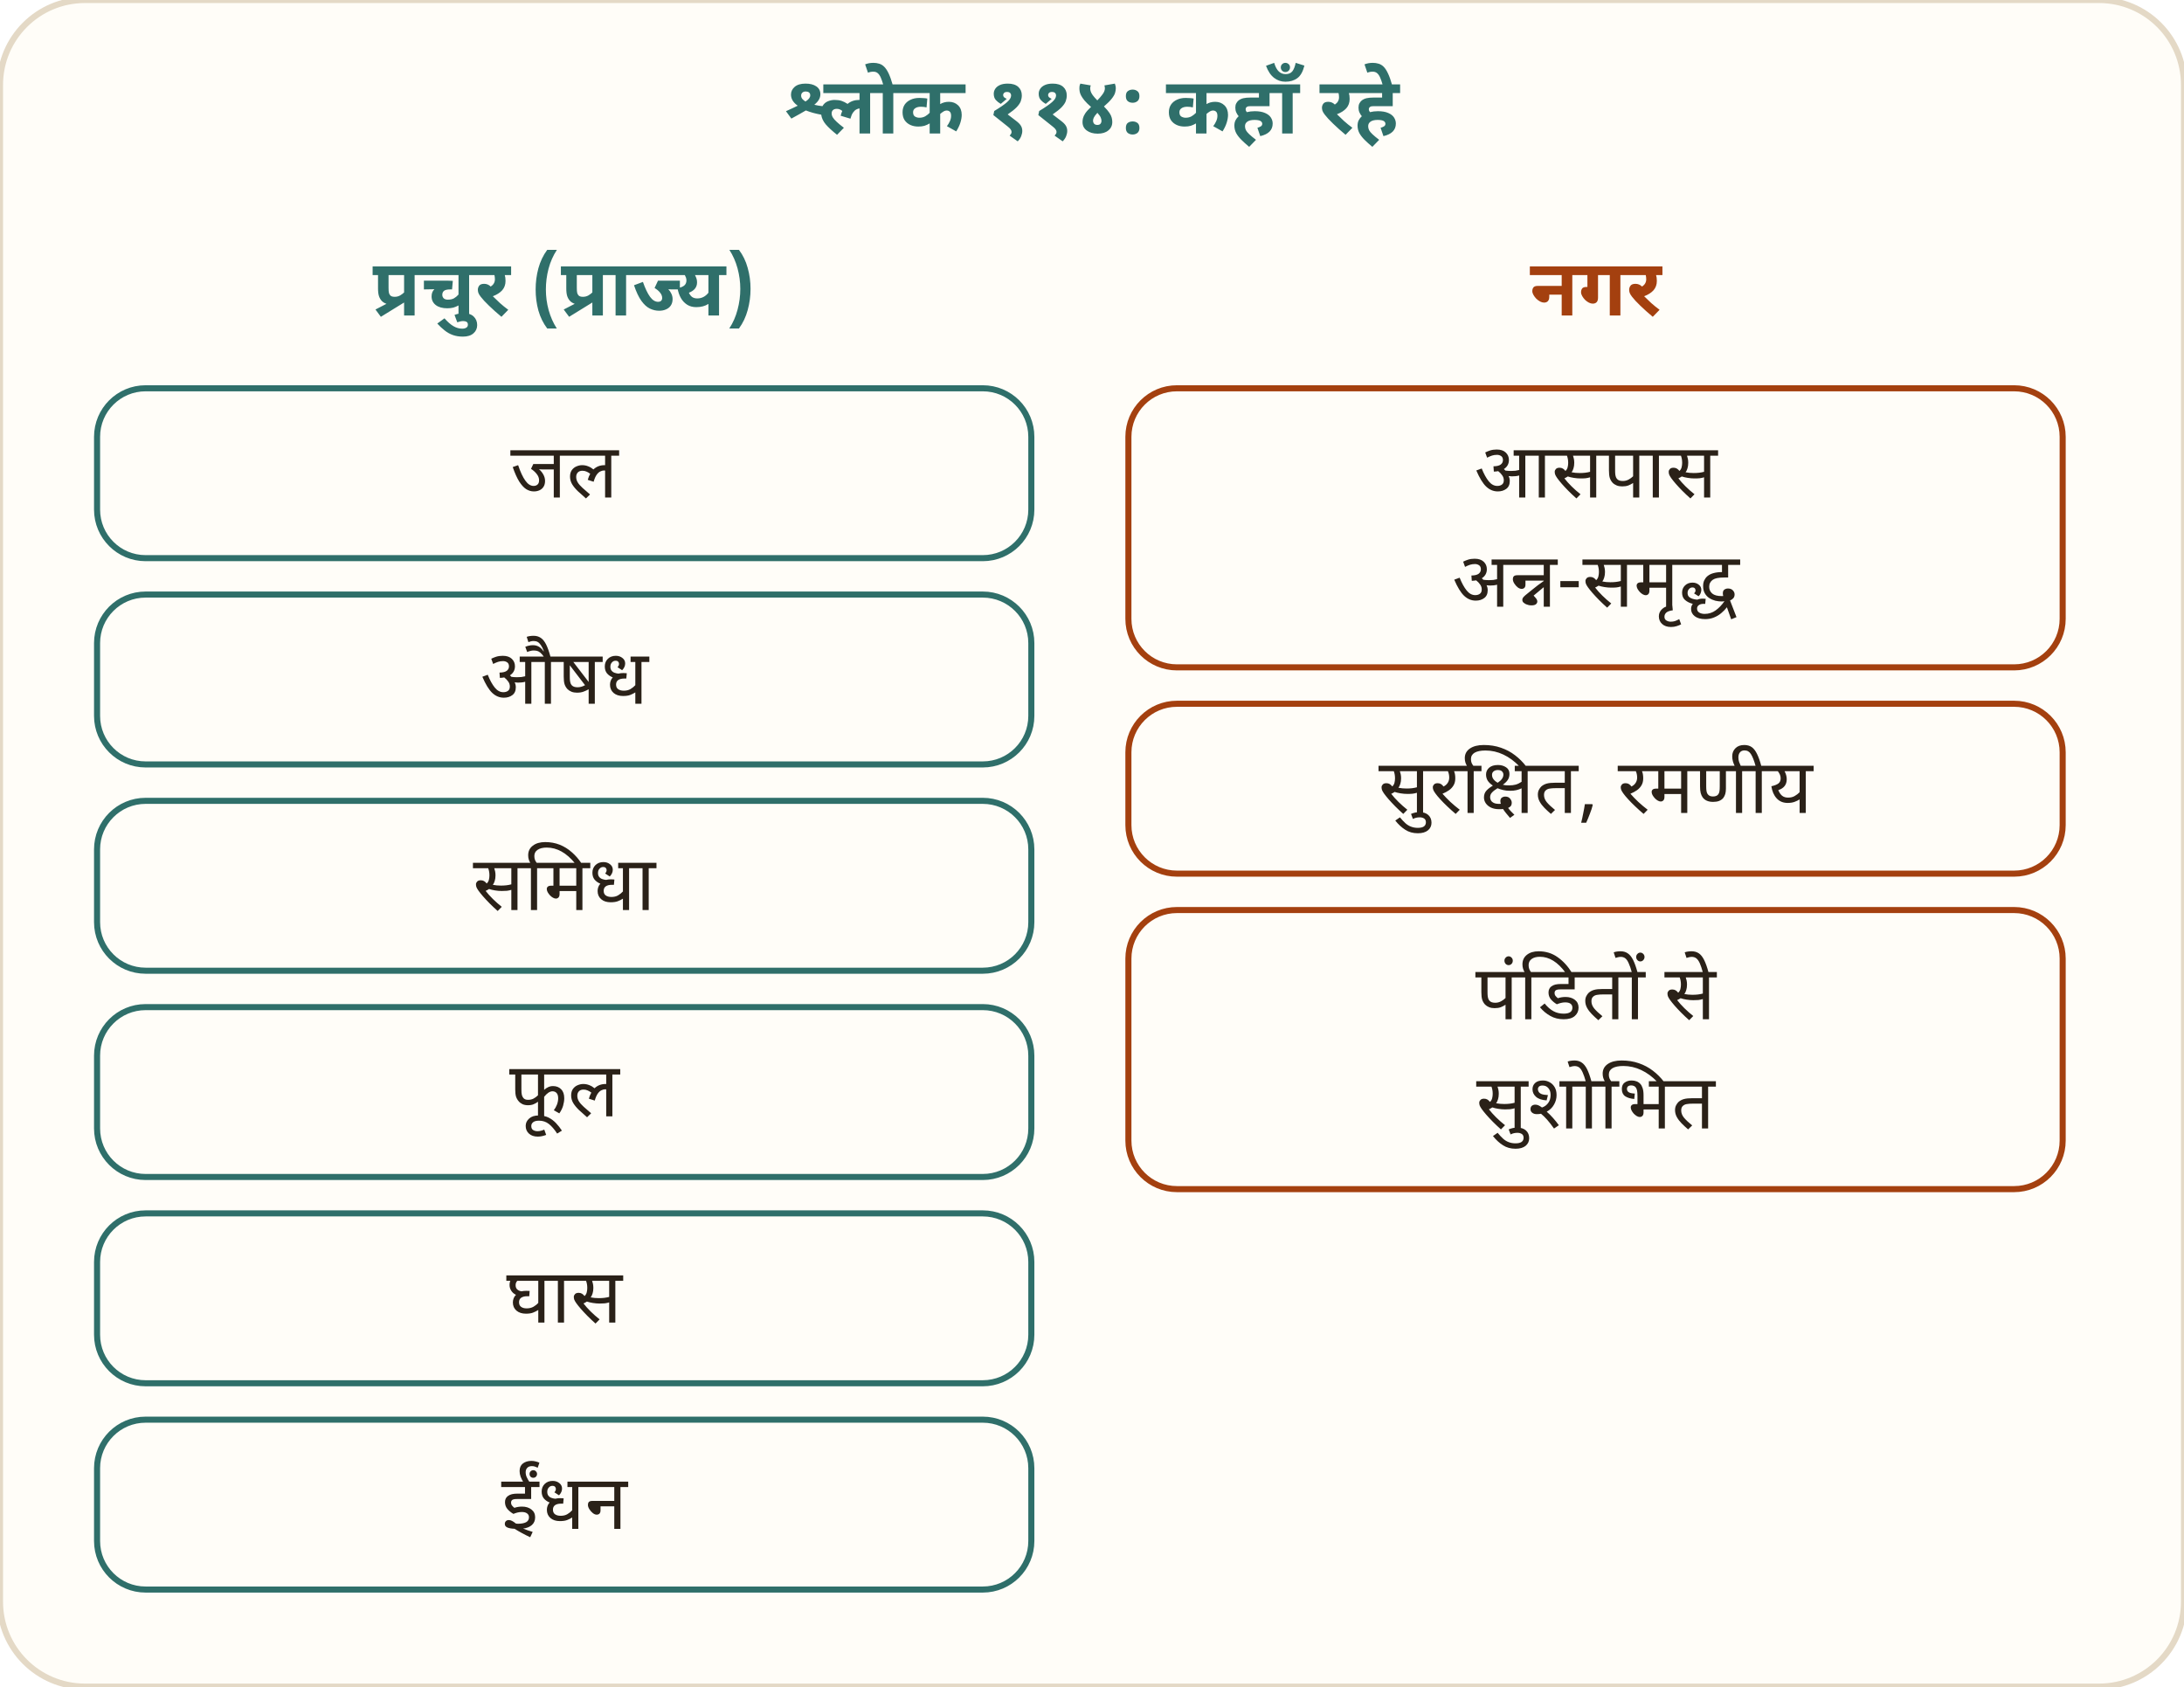
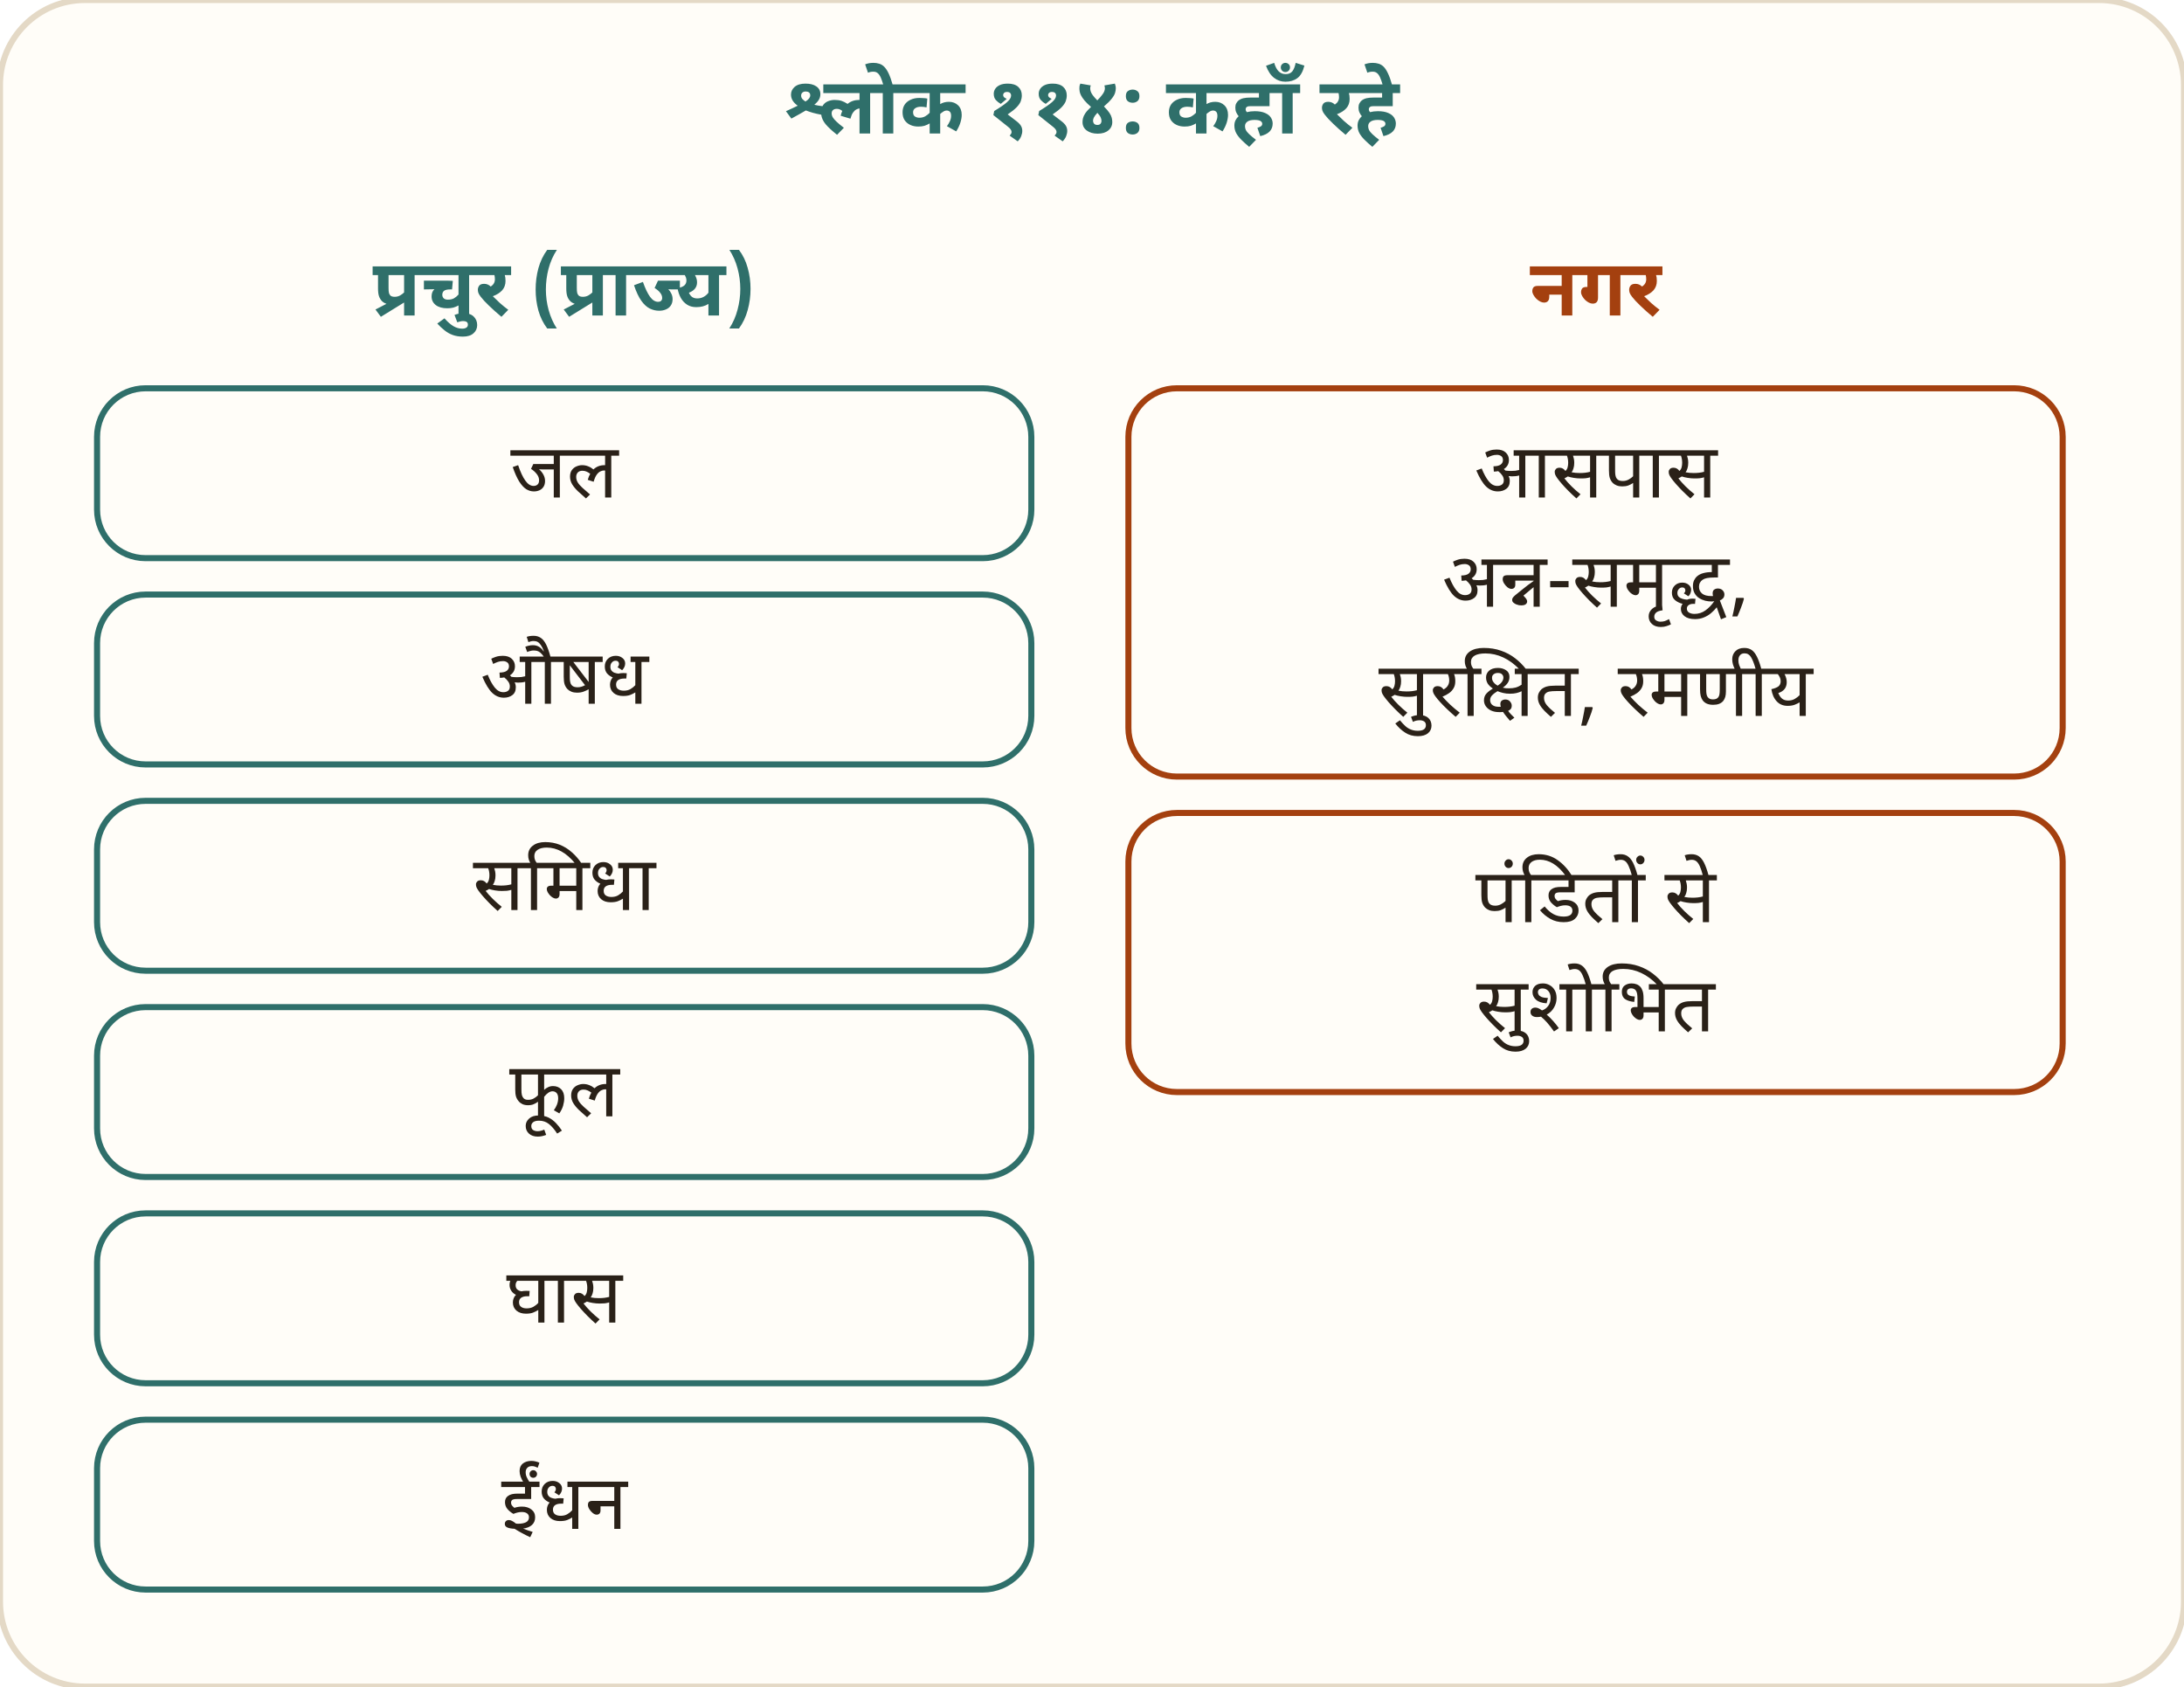
<svg xmlns="http://www.w3.org/2000/svg" viewBox="0 0 360 278" role="img">
  <rect width="360" height="278" rx="14" fill="#fffdf8" stroke="#e4d9c6" />
  <text x="180" y="22" font-family="'Noto Sans Devanagari','Mukta','Nirmala UI','Mangal',sans-serif" font-size="13" font-weight="700" fill="#2f6f6a" text-anchor="middle">श्लोक ११४: कहाँ रहे</text>
  <text x="93" y="52" font-family="'Noto Sans Devanagari','Mukta','Nirmala UI','Mangal',sans-serif" font-size="13" font-weight="700" fill="#2f6f6a" text-anchor="middle">प्रचुर (प्राज्य)</text>
  <rect x="16" y="64" width="154" height="28" rx="8" fill="#fffdf8" stroke="#2f6f6a" />
  <text x="93.0" y="82.0" font-family="'Noto Sans Devanagari','Mukta','Nirmala UI','Mangal',sans-serif" font-size="12.5" font-weight="500" fill="#2a2118" text-anchor="middle">जल</text>
  <rect x="16" y="98" width="154" height="28" rx="8" fill="#fffdf8" stroke="#2f6f6a" />
  <text x="93.0" y="116.0" font-family="'Noto Sans Devanagari','Mukta','Nirmala UI','Mangal',sans-serif" font-size="12.5" font-weight="500" fill="#2a2118" text-anchor="middle">औषध</text>
  <rect x="16" y="132" width="154" height="28" rx="8" fill="#fffdf8" stroke="#2f6f6a" />
  <text x="93.0" y="150.0" font-family="'Noto Sans Devanagari','Mukta','Nirmala UI','Mangal',sans-serif" font-size="12.5" font-weight="500" fill="#2a2118" text-anchor="middle">समिधा</text>
  <rect x="16" y="166" width="154" height="28" rx="8" fill="#fffdf8" stroke="#2f6f6a" />
  <text x="93.0" y="184.0" font-family="'Noto Sans Devanagari','Mukta','Nirmala UI','Mangal',sans-serif" font-size="12.5" font-weight="500" fill="#2a2118" text-anchor="middle">फूल</text>
  <rect x="16" y="200" width="154" height="28" rx="8" fill="#fffdf8" stroke="#2f6f6a" />
  <text x="93.0" y="218.0" font-family="'Noto Sans Devanagari','Mukta','Nirmala UI','Mangal',sans-serif" font-size="12.5" font-weight="500" fill="#2a2118" text-anchor="middle">घास</text>
  <rect x="16" y="234" width="154" height="28" rx="8" fill="#fffdf8" stroke="#2f6f6a" />
  <text x="93.0" y="252.0" font-family="'Noto Sans Devanagari','Mukta','Nirmala UI','Mangal',sans-serif" font-size="12.5" font-weight="500" fill="#2a2118" text-anchor="middle">ईंधन</text>
  <text x="263" y="52" font-family="'Noto Sans Devanagari','Mukta','Nirmala UI','Mangal',sans-serif" font-size="13" font-weight="700" fill="#a4400f" text-anchor="middle">नगर</text>
-   <rect x="186" y="64" width="154" height="46" rx="8" fill="#fffdf8" stroke="#a4400f" />
+   <rect x="186" y="64" width="154" height="64" rx="8" fill="#fffdf8" stroke="#a4400f" />
  <text x="263.0" y="82.0" font-family="'Noto Sans Devanagari','Mukta','Nirmala UI','Mangal',sans-serif" font-size="12.5" font-weight="500" fill="#2a2118" text-anchor="middle">आसपास</text>
-   <text x="263.0" y="100.0" font-family="'Noto Sans Devanagari','Mukta','Nirmala UI','Mangal',sans-serif" font-size="12.5" font-weight="500" fill="#2a2118" text-anchor="middle">अन्न-समृद्ध</text>
-   <rect x="186" y="116" width="154" height="28" rx="8" fill="#fffdf8" stroke="#a4400f" />
-   <text x="263.0" y="134.0" font-family="'Noto Sans Devanagari','Mukta','Nirmala UI','Mangal',sans-serif" font-size="12.5" font-weight="500" fill="#2a2118" text-anchor="middle">सुरक्षित, रमणीय</text>
-   <rect x="186" y="150" width="154" height="46" rx="8" fill="#fffdf8" stroke="#a4400f" />
-   <text x="263.0" y="168.0" font-family="'Noto Sans Devanagari','Mukta','Nirmala UI','Mangal',sans-serif" font-size="12.5" font-weight="500" fill="#2a2118" text-anchor="middle">पंडितों से</text>
-   <text x="263.0" y="186.0" font-family="'Noto Sans Devanagari','Mukta','Nirmala UI','Mangal',sans-serif" font-size="12.5" font-weight="500" fill="#2a2118" text-anchor="middle">सुशोभित</text>
+   <text x="263.0" y="100.0" font-family="'Noto Sans Devanagari','Mukta','Nirmala UI','Mangal',sans-serif" font-size="12.5" font-weight="500" fill="#2a2118" text-anchor="middle">अन्न-समृद्ध,</text>
+   <text x="263.0" y="118.0" font-family="'Noto Sans Devanagari','Mukta','Nirmala UI','Mangal',sans-serif" font-size="12.5" font-weight="500" fill="#2a2118" text-anchor="middle">सुरक्षित, रमणीय</text>
+   <rect x="186" y="134" width="154" height="46" rx="8" fill="#fffdf8" stroke="#a4400f" />
+   <text x="263.0" y="152.0" font-family="'Noto Sans Devanagari','Mukta','Nirmala UI','Mangal',sans-serif" font-size="12.5" font-weight="500" fill="#2a2118" text-anchor="middle">पंडितों से</text>
+   <text x="263.0" y="170.0" font-family="'Noto Sans Devanagari','Mukta','Nirmala UI','Mangal',sans-serif" font-size="12.5" font-weight="500" fill="#2a2118" text-anchor="middle">सुशोभित</text>
</svg>
